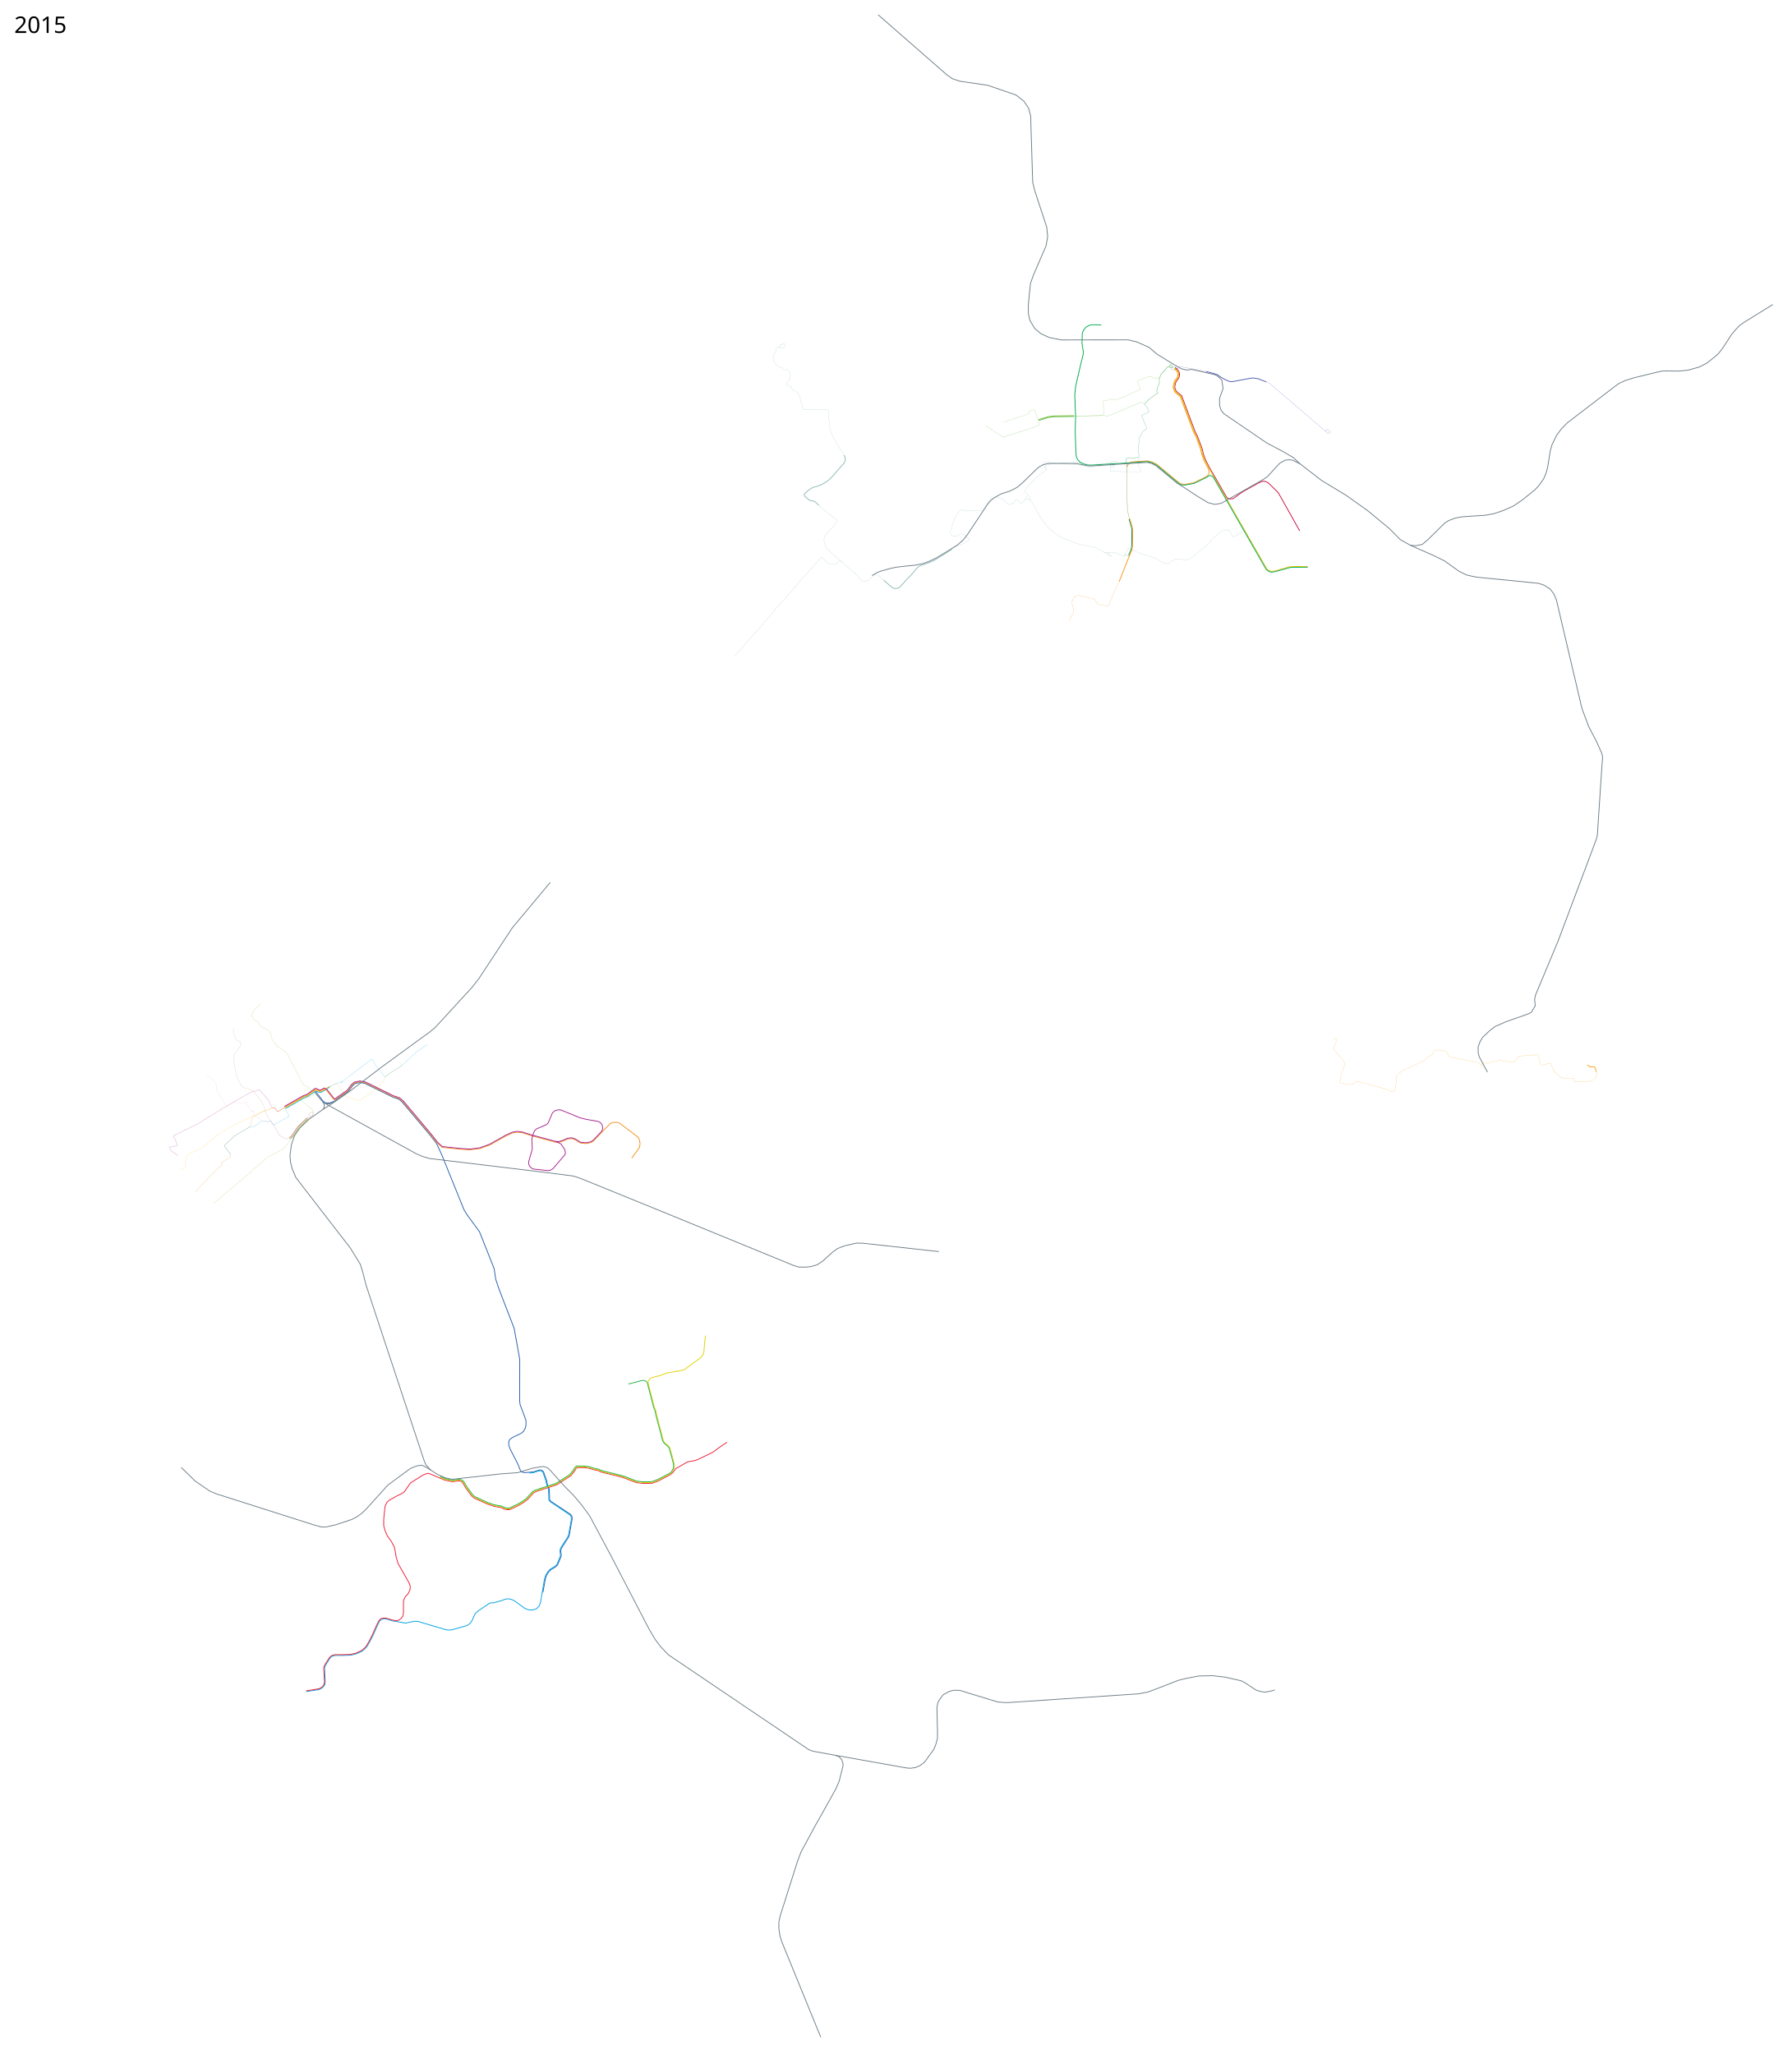
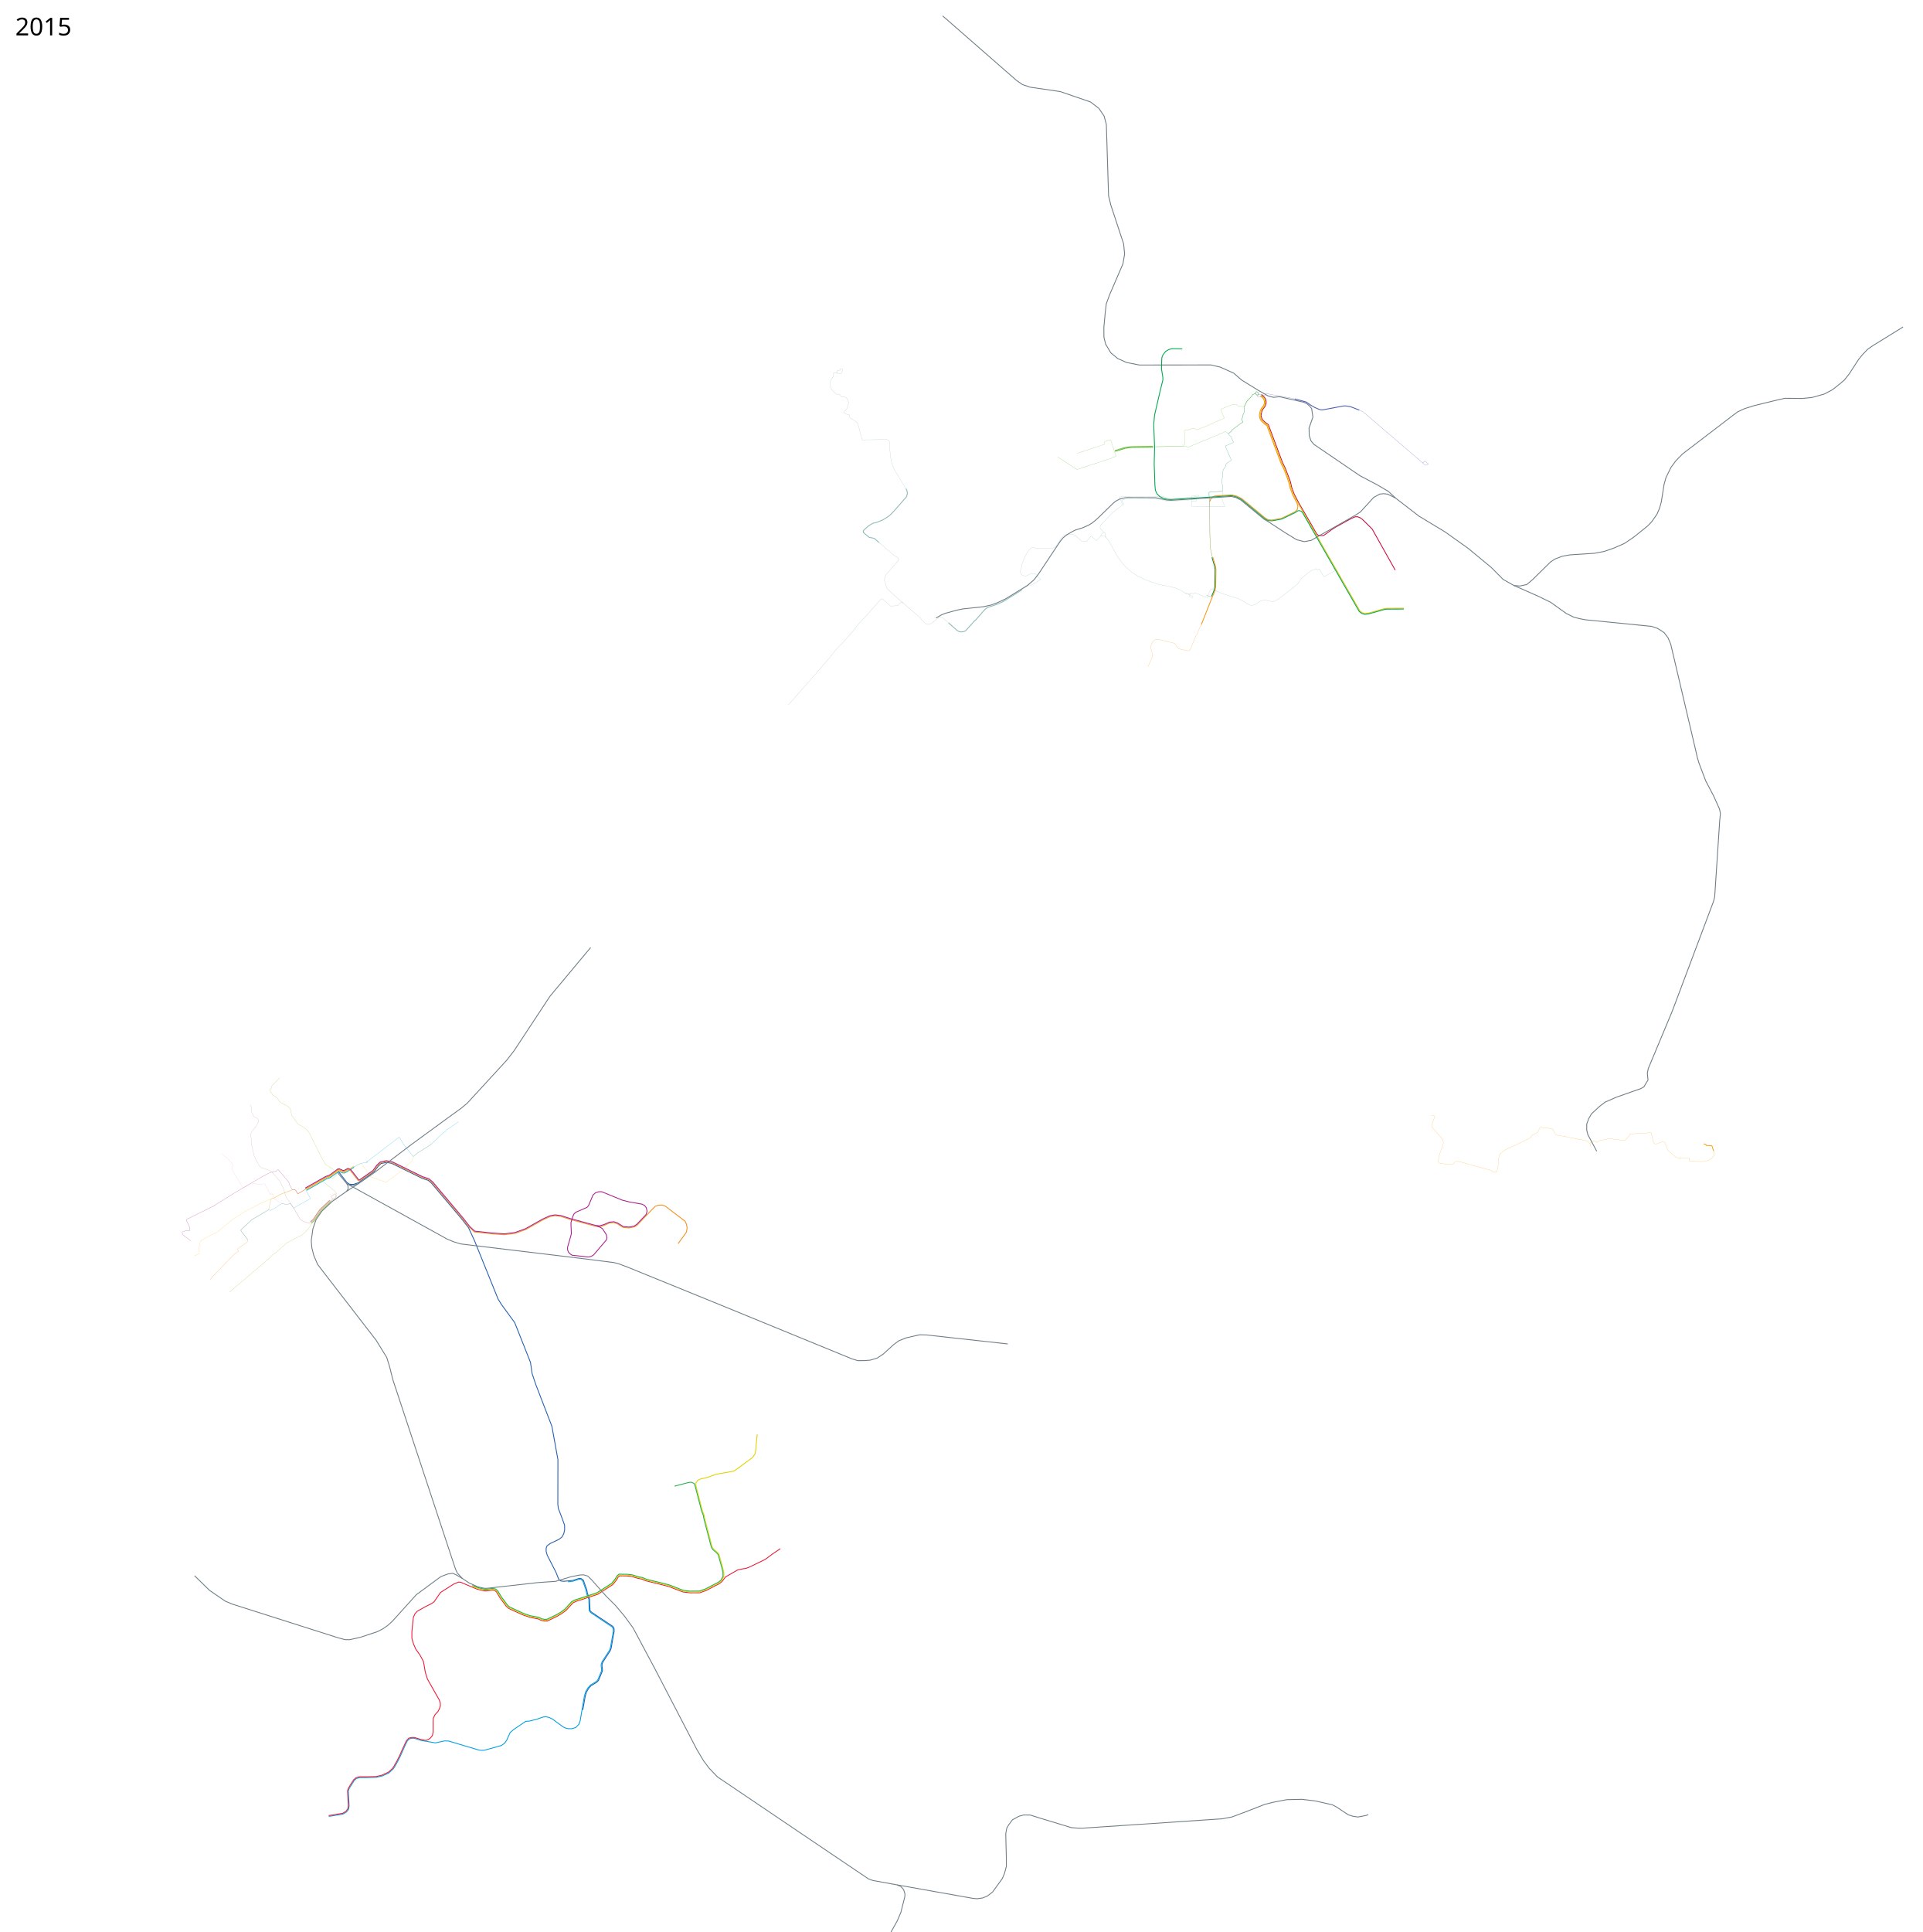
- <svg xmlns="http://www.w3.org/2000/svg" width="11250" height="12900" viewBox="-950 0 11250 12900">
+ <svg xmlns="http://www.w3.org/2000/svg" width="11250" height="11300" viewBox="-950 0 11250 11300">
  <path d="M5792.98 2612.653l178.693-3.162 9.457-12.61-2.101-77.413 3.502-4.553 20.317-.35 12.61-5.956 23.82-1.4 11.909 6.655 64.022-24.357 46.701-22.264 49.006-20.634 1.05-3.502-19.265-44.837 1.752-5.954 67.954-27.322 19.966 1.4 11.21 8.408 31.175 3.502 2.942-.083 1.843-1.59.944-3.673 12.717-26.023 9.287-9.838 19.171-19.984 6.215-10.653 13.456-4.557 4.603.848 8.392 7.17 2.973-1.238 4.953-6.006-.124-2.818-9.257-7.461h-2.6l-5.79 8.173-.774 1.734" fill="none" stroke="#7ec140" stroke-linejoin="round" />
  <path d="M5793.512 2613.654l181.031-3.174 9.04-2.39 16.988 7.706 203.69-84.593 13.835-7.181 2.628.35 11.865 11.034 4.598-.262 18.215-14.931 1.094-5.036 52.674-39.888 11.515-6.305-.043-3.109-7.75-10.99.394-4.379 4.422-5.079 1.007-12.522 11.69-26.447-.568-26.709 1.275-5.754 12.736-26.384 28.592-29.862 5.983-10.442 12.924-4.377 4.251.72 8.547 7.332 3.62-1.432 5.325-6.564v-3.591l-10.093-8.143-3.344.279-5.985 8.48-1.087 2.851" fill="none" stroke="#5fba45" stroke-linejoin="round" />
  <path d="M5027.37 3451.146l4.077-5.435 30.8-18.722 8.757-5.888 10.267 2.718 53.75-31.404 1.207-1.51v-4.832l-4.831-6.643-6.19-2.566-11.777-15.551-6.945-4.832-12.23.302-9.663-4.378-28.535 15.4-10.569.755-9.662-2.416-9.663-5.284-5.134-8.757-2.113-7.096v-7.248l7.7-19.778 2.868-19.779 10.116-25.817 9.814-23.704 14.041-22.799 13.437-16.457 9.21-5.737 12.834-.453 18.872 6.04 94.061-4.077 4.379-1.812 7.398-4.68 10.116-13.589 28.384-43.331 9.814-9.814 7.398-3.623 6.492-.906 18.873-1.208 24.459.453 11.625 4.831 37.444 33.82 29.592-.302 24.006-28.083 3.624-.603 27.78 24.61 2.869.15 22.345-24.911 6.341-12.079 10.72-9.059v-3.472l-17.816-19.93-1.51-3.925v-5.587l1.661-6.34 12.682-16.76 60.091-61.902 22.496-17.665 38.047-28.988 3.02-4.53v-2.868l-5.133-3.926-5.285-10.116 1.812-3.925 34.575-10.116 9.059-.755 130.75 1.36 37.594 3.32 48.767 12.23 18.57 1.51 153.095-11.324 3.02 1.963v4.228l-2.567 3.02-3.774 2.868-20.232-1.359-2.718 2.869.151 23.402 2.869 2.868 65.224.604 11.474 2.416h111.575l3.322-3.774-11.625-23.856-4.983-17.513 1.661-26.875 1.057-15.098-2.265-2.869-74.773 4.115-3.02 2.604 1.902 48.464.476 32.915-1.887 1.887" fill="none" stroke="#8eb9b7" stroke-linejoin="round" />
  <path d="M5488.467 3136.2l12.652-2.373 10.676 2.135 10.462 8.541 16.655 22.847 14.306 24.768 30.746 55.942 12.812 19.43 23.7 32.242 21.352 21.779 27.544 23.7 41.637 27.545 44.198 19.857 35.231 12.811 38.006 12.811 66.405 13.025 35.658 8.54 24.128 10.677 32.454 20.284 35.275 13.262 6.789 5.528v3.416l-2.135 1.708-4.484.427-12.811-5.978-2.136-2.349 5.765-18.363 5.552-.427 13.665 4.911 2.562-.427 2.35-4.057 3.416-1.708 70.247 28.185 2.136-1.068 8.967-22.847 10.036-25.408 2.99-1.281 61.28 25.408 20.71 7.474 33.737 10.89 47.828 14.732 63.202 35.871 6.62 1.281h6.618l12.384-1.494 22.42-15.16 19.217-9.822 19.43-4.057 23.914 4.057 18.363 4.697 13.665-1.494 19.857-9.822 28.185-20.285 59.572-46.974 33.309-28.398 16.014-26.263 13.879-11.957 33.95-27.33 19.857-13.452h10.249l10.462-5.765h1.708l4.484 5.765h2.135l7.9-4.484 2.776.427 23.701 43.558 5.125.213 60.853-33.309.854-4.484-7.887-13.795" fill="none" stroke="#8eb9b7" stroke-linejoin="round" />
  <path d="M6138.495 3487.912l14.537-34.94 4.29-20.142 1.402-101.757-2.502-17.919-15.625-53.1" fill="none" stroke="#008f4d" stroke-width="5" stroke-linejoin="round" />
  <path d="M6429.662 2308.138l12.117 9.376 12.323 16.363 3.174 14.139-.124 10.736-4.389 14.693-6.369 9.44-7.56 9.827-5.975 11.145-2.988 12.63-2.595 13.66 2.39 10.424 5.974 14.42 18.954 17.78 15.476 10.963 84.049 224.225 15.515 31.03 21.14 55.366 8.779 23.738 6.984 31.833 15.289 40.86 26.724 51.222 65.524 112.586 39.029 68.237 7.802 6.935 7.678 2.105 9.908.743h11.022l9.412-4.21 15.48-10.899 24.567-18.67 23.82-15.062 95.627-52.892 20.666-8.407h13.311l14.362 5.604 12.26 8.407 28.372 27.673 30.475 30.474 134.508 239.593" fill="none" stroke="#cd0d40" stroke-width="5" stroke-linejoin="round" />
  <path d="M6423.717 2316.126l11.498 8.757 9.66 13.39 2.556 11.229-.186 8.26-3.894 11.905-5.378 7.769-7.685 10.013-6.903 13.065-3.236 16.097-2.719 13.411 2.39 12.717 7.46 17.95 21.68 20.256 12.813 8.981 83.413 222.762 15.53 30.016 20.646 54.376 8.53 24.233 7.728 32.824 15.289 40.859 25.733 49.241 4.24 17.102-1.238 10.335-2.089 8.668-4.397 5.235-11.559 9.044-77.086 37.144-55.085 9.903-22.354-1.68-18.038-10.891-136.95-113.472-29.61-14.349-28.61-6.741-98.398 6.19-13.903 6.206-10.67 12.796-4.925 13.025" fill="none" stroke="#f7981d" stroke-width="5" stroke-linejoin="round" />
  <path d="M6143.136 3262.242l-10.946-48.952-2.365-23.907-1.663-51.403-2.89-209.382-1.927-47.288 4.729-4.028 72.508-4.028 2.627-3.678-4.028-56.396 6.48-64.452 13.311-20.141 5.43-17.514 27.497-18.565v-5.43l-32.752-75.66.876-3.153 44.136-19.44 1.4-3.679-13.835-31.525-11.21-9.283-2.451-3.853-.307-4.554 18.521-15.237 1.051-4.904 51.667-39.231 12.61-7.006v-4.028l-7.706-10.859.35-3.678 4.379-5.08 1.05-12.61 4.904-11.559 6.83-15.062-.7-26.577 1.358-5.911 12.522-25.921 28.68-29.993 5.604-10.027 12.36-4.366 3.854.65 8.77 7.509 4.265-1.516 5.986-7.284v-4.102l-10.788-8.881-4.164.31-6.29 8.952-1.634 4.362" fill="none" stroke="#008f4d" stroke-linejoin="round" />
  <path d="M6426.69 2312.101l11.56 8.757 11.208 15.062 2.802 11.91v9.808l-4.203 14.011-5.254 7.706-8.057 10.509-6.655 12.26-2.802 13.31-3.153 14.712 2.452 10.859 6.655 16.463 20.317 19.266 14.361 10.158 83.368 222.43 15.762 31.525 21.017 54.994 8.407 23.119 7.356 32.576 15.412 40.983 26.972 51.842 65.153 112.09 295.988 516.317 14.012 10.859 15.762 4.904 24.17-3.503 91.073-25.571 14.362-1.401 98.08-.7" fill="none" stroke="#e5c103" stroke-width="5" stroke-linejoin="round" />
  <path d="M5766.813 3898.587l25.76-58.95v-12.384l-10.404-36.658v-11.393l12.385-27.246 11.889-8.917 16.347-4.953 97.589 24.273 4.458 3.963 14.366 21.796 6.44 6.44 54.986 11.89 5.945-1.487 7.43-6.935 27.246-66.876 5.449-12.632 7.43-9.907 3.716-10.898 7.183-18.577 13.375-26.255M6127.97 2932.752l-1.648 6.267 2.803 199.048 1.664 51.054 2.364 24.257 10.771 47.638" fill="none" stroke="#f7981d" stroke-linejoin="round" />
  <path d="M6078.403 3652.881l60.15-152.073 19.373-46.552 4.125-20.505 1.559-102.615-2.504-18.897-15.737-53.385" fill="none" stroke="#f7981d" stroke-width="5" stroke-linejoin="round" />
  <path d="M6139.808 3487.824l-4.466 3.59-26.358-9.72" fill="none" stroke="#008f4d" stroke-linejoin="round" />
  <path d="M6624.6 2333.118l67.429 18.39 10.333 7.005 14.712 10.334 23.994 14.011 25.57 11.21 13.312 3.152 9.983-.35 119.796-22.419 14.712-.175 26.096 4.203 52.017 20.142" fill="none" stroke="#4d5cb0" stroke-width="5" stroke-linejoin="round" />
  <path d="M6624.6 2333.118l-82.774-16.509-40.497-6.564-38.64-7.926-3.962-1.857-3.592 1.238-5.077 12.508-6.936-.247-11.789-8.168-16.2 1.109-9.04 8.793 1.239 3.591 5.82 3.84 13.251-.992 10.855-1.076 3.883-5.487 1.981-1.61M7002.554 2398.62l20.317 9.108 14.01 11.56 335.396 287.231 4.554-.175 7.18-8.932h3.679l17.339 14.887-1.051 4.203-10.684 4.379h-5.604l-15.413-14.362" fill="none" stroke="#4d5cb0" stroke-linejoin="round" />
  <path d="M5572.378 2635.135l60.188-18.081 28.148-4.03 14.686-.725 119.215-1.561" fill="none" stroke="#7ec140" stroke-width="5" stroke-linejoin="round" />
  <path d="M5573.604 2640.039l60.188-18.257 27.107-3.854 15.384-.883 118.456-1.416" fill="none" stroke="#5fba45" stroke-width="5" stroke-linejoin="round" />
  <path d="M5573.493 2636.745l-4.954-.991-20.31-61.922-4.211-1.61-32.2 11.022-1.61 3.84 1.115 10.03-1.362 2.23-157.653 52.262" fill="none" stroke="#7ec140" stroke-linejoin="round" />
  <path d="M5573.79 2637.872l-3.27 4.198 8.05 24.893-.99 2.848-18.081 5.697-7.184 4.334-200.75 65.885-3.22-.867-109.113-71.618" fill="none" stroke="#5fba45" stroke-linejoin="round" />
  <path d="M1117.37 6825.579l24.52-13.223 19.79-7.794 3.416 1.839 54.924 77.063 87.186 31.21 2.972-.992 77.526-57.463 73.068-66.133 7.059-23.53 2.699-3.367 24.98-20.782 73.238-45.282 3.235-2.522.372-5.573-8.917-12.013" fill="none" stroke="#fec422" stroke-linejoin="round" />
  <path d="M843.537 6961.676l115.223-65.771 21.084-7.356.627-.324 52.34-37.314 20.986 9.328 1.016.215h10.898l1.24-.33 27.164-15.522 26.743-17.957" style="line-height:normal;font-variant-ligatures:normal;font-variant-position:normal;font-variant-caps:normal;font-variant-numeric:normal;font-variant-alternates:normal;font-feature-settings:normal;text-indent:0;text-align:start;text-decoration-line:none;text-decoration-style:solid;text-decoration-color:#000;text-transform:none;text-orientation:mixed;shape-padding:0;isolation:auto;mix-blend-mode:normal" color="#000" font-weight="400" font-family="sans-serif" white-space="normal" overflow="visible" fill="none" stroke="#00aeef" stroke-width="5" stroke-linejoin="round" />
  <path d="M1030.54 6852.999l49.537 63.903 15.852 9.908 22.291.495 28.942-9.78 91.302-64.116 23.457-31.353 17.296-16.86 31.274-6.513 30.297 5.28 178.13 87.535 36.217 12.18 19.174 16.296 174.77 206.967 41.86 53.5 35.171 76.288 137.714 340.818 20.806 33.685 76.288 104.029 13.375 33.19 72.324 182.297 6.936 18.33 9.412 64.398 21.796 64.894 94.121 244.22 35.172 194.682-.496 261.557 2.973 23.778 22.292 58.454 14.365 40.126v27.74l-4.953 21.797-10.899 19.32-16.347 12.88-52.014 24.768-18.329 13.375-5.45 13.87v19.32l6.44 22.292 51.024 99.57 16.348 41.364 11.64 9.165 16.596 2.229 53.005-4.954 39.135-12.632 11.393 1.981 12.137 9.165 20.062 56.72 3.716 20.31 12.632 33.19 2.477 66.38 7.183 9.413 126.072 83.966 7.183 11.393.743 19.32-5.449 27.246-12.013 69.6-5.573 15.356-40.992 62.913-6.44 14.242-.619 12.013 2.477 17.338v11.641l-22.787 54.987-9.66 10.155-34.305 21.177-13.87 15.109-12.756 21.92-7.43 25.636-13.871 78.393" fill="none" stroke="#245eac" stroke-width="5" stroke-linejoin="round" />
  <path d="M973.492 10623.954l82.666-13.31 21.368-12.961 12.323-17.019 2.576-19.038-4.263-86.439 5.109-15.515 29.805-46.743 12.522-10.859 18.838-4.918 44.638-.198 53.076-1.67 34.494-8.036 38.262-17.492 25.49-23.576 9.44-13.974 17.567-31.305 15.727-31.783 23.119-52.192 16.113-33.977 12.61-12.61 12.61-3.503h15.763l39.932 12.61 84.068 14.361 53.943-11.559 22.769.701 174.09 51.842 14.712 2.452 20.667-.351 98.78-27.322 18.915-12.96 12.96-17.865 20.316-45.186 19.616-17.164 71.458-48.339 22.068-1.751 43.084-10.859 35.73-12.61 17.163-1.751 18.565 3.853 19.616 9.457 59.548 43.785 14.011 7.707 16.113 4.553 22.768.701 23.82-6.655 18.915-19.616 7.356-21.017 24.297-142.855 8.175-27.182 12.973-21.89 15.454-16.746 33.217-20.153 8.51-8.757 22.444-53.668-.054-10.435-2.378-18.086.669-12.957 7.207-15.901 40.585-62.18 5.48-14.147 17.043-95.956-.588-17.44-5.848-9.443-126.16-84.544-8.342-10.807-2.325-67.042-12.854-33.613-3.238-19.421-19.594-54.91-10.077-8.017-9.54-1.458-38.594 12.274-28.312 3.131" fill="none" stroke="#00a0e2" stroke-width="5" stroke-linejoin="round" />
  <path d="M3615.154 9057.91l-48.299 32.942-39.63 29.723-93.13 45.079-18.824 7.183-28.236 4.706-20.063 3.963-72.508 41.844-19.319 25.46-15.504 13.012-77.469 40.228-37.986 13.828-56.182.247-40.784-4.633-19.827-7.08-60.61-23.53-27.567-7.854-112.377-27.639-20.388-9.224-28.95-5.945-29.517-9.31-29.154-3.292-43.733-.815-8.271 7.062-10.868 18.3-21.682 26.387-87.421 56.285-128.23 41.859-16.752 8.361-39.66 43.128-28.399 20.938-27.874 16.203-54.781 26.007-16.498.247-18.709-4.313-17.03-8.494-46.215-8.669-42.124-14.148-47.351-21.271-35.8-16.45-16.501-14.17-18.419-25.725-15.595-20.353-21.797-36.483-9.497-8.288-13.4-3.118-30.478 4.531-18.77.103-41.218-9.763-31.516-13.055-64.026-27.214-12.96-1.4-28.724 11.559-77.062 49.04-11.91 17.163-25.92 37.48-15.413 10.859-32.926 16.463-50.09 28.023-13.311 14.361-9.458 21.368-3.853 33.276-4.904 52.543v36.78l9.457 32.926 13.661 31.175 24.17 33.627 19.616 36.43 5.254 25.92 5.955 36.78 12.61 40.983 13.31 23.82 55.345 97.378 6.305 16.814 1.051 18.565-4.904 15.762-8.406 16.814-18.565 20.316-9.808 21.017-1.051 18.915v60.949l-3.853 20.317-10.86 14.011-14.01 10.158-14.362 4.554-24.52-4.554-41.738-12.604h-17.87l-14.634 4.034-13.667 14.465-17.13 35.674-22.796 51.329-16.012 32.154-16.642 29.394-9.463 14.353-23.408 21.273-38.433 17.898-34.012 7.909-54.697 1.202-42.683-.07-19.852 5.629-14.015 12.162-29.74 47.071-6.099 16.95 4.393 87.369-2.08 17.123-11.597 15.915-19.466 11.716-81.77 13.17" fill="none" stroke="#ed1a35" stroke-width="5" stroke-linejoin="round" />
  <path d="M1811.992 9277.36l30.466 12.88 40.868 9.413 16.843.247 31.704-4.706 15.852 3.468 10.898 9.164 21.796 36.658 15.357 20.063 18.824 26.007 15.11 13.127 34.923 16.1 48.051 21.796 40.373 13.623 46.565 8.67 18.082 8.668 17.833 3.963 14.614-.248 54.739-26.007 26.997-15.852 26.998-20.062 39.135-42.603 18.329-9.412 128.054-41.859 86.195-55.234 20.806-25.512 11.393-18.824 10.899-9.164 47.06.99 28.98 3.468 30.217 9.66 28.484 5.944 19.803 9.05 110.976 27.113 27.741 7.678 60.436 23.53 21.053 7.43 39.382 4.46 55.482-.249 36.41-13.127 77.031-39.878 14.366-12.136 13.598-25.192.073-23.107-7.008-29.71-22.032-78.094-11.774-12.923-19.58-15.984-6.904-10.36-3.613-10.954-40.723-156.67-3.878-20.981-4.241-10.857-5.605-14.537-38.356-147.294v-15.062l10.158-14.362 12.96-7.706 46.939-11.56 46.587-17.163 101.232-17.864 10.859-4.904 59.197-43.435 43.179-31.528 14.733-21.138 4.27-19.644 2.562-33.95 6.406-62.134" fill="none" stroke="#e1d201" stroke-width="5" stroke-linejoin="round" />
  <path d="M1813.85 9272.655l30.341 12.88 39.506 9.164 16.472.248 31.456-4.83 17.957 3.715 12.508 10.527 22.664 37.524 15.233 19.939 17.71 24.893 13.994 12.508 35.047 15.976 47.309 21.796 39.63 13.375 46.936 8.546 18.081 8.792 16.472 3.716 13.622-.124 52.139-24.769 27.988-16.1 26.007-19.072 39.63-43.593 19.32-9.907 128.55-42.107 85.204-54.49 19.815-24.027 11.889-19.815 11.889-10.402 49.29.743 29.227 3.22 31.208 10.155 29 5.993 20.748 9.153 108.524 26.763 29.317 7.853 59.21 23.18 21.229 7.781 36.93 4.283 57.058-.598 35.009-12.602 75.63-39.352 12.964-9.86 13.073-23.79.073-22.407-6.833-28.834-21.506-76.693-10.898-11.697-18.354-15.108-8.482-11.412-3.787-10.953-41.424-158.247-3.878-21.331-3.716-9.806-5.78-14.187-38.706-149.745-5.604-12.786-16.288-7.356-15.413 1.401-82.492 21.543" fill="none" stroke="#23b24b" stroke-width="5" stroke-linejoin="round" />
  <path d="M841.057 6957.336l115.423-65.885.416-.189 20.963-7.314 53.211-37.936 2.465-.248 21.809 9.691h9.703l27.164-15.523 25.988-17.273" style="line-height:normal;font-variant-ligatures:normal;font-variant-position:normal;font-variant-caps:normal;font-variant-numeric:normal;font-variant-alternates:normal;font-feature-settings:normal;text-indent:0;text-align:start;text-decoration-line:none;text-decoration-style:solid;text-decoration-color:#000;text-transform:none;text-orientation:mixed;shape-padding:0;isolation:auto;mix-blend-mode:normal" color="#000" font-weight="400" font-family="sans-serif" white-space="normal" overflow="visible" fill="none" stroke="#fec422" stroke-width="5" stroke-linejoin="round" />
  <path style="line-height:normal;font-variant-ligatures:normal;font-variant-position:normal;font-variant-caps:normal;font-variant-numeric:normal;font-variant-alternates:normal;font-feature-settings:normal;text-indent:0;text-align:start;text-decoration-line:none;text-decoration-style:solid;text-decoration-color:#000;text-transform:none;text-orientation:mixed;shape-padding:0;isolation:auto;mix-blend-mode:normal" d="M838.633 6952.92l116.624-66.473 21.26-7.355 8.682-5.754 44.041-32.141 4.446-.62 22.213 9.854 7.724.41 21.735-12.194 13.318 5.955 47.052 59.973 1.657.937 5.945.744 1.74-.43 80.02-55.796.594-.582 23.328-32.117 18-16.346 33.373-7.236 32.576 6.095 177.463 86.963.316.129 35.947 11.863 21.248 17.635 175.399 208.371 41.834 52.975.273.295 29.475 26.998 1.426.642 103.039 10.899.088.01 70.838 4.953.488-.014 62.912-7.926.535-.129 61.922-22.29.381-.177 99.97-56.418 42.204-19.138 29.049-4.842 33.088 3.892 53.265 17.264c.04.013.08.024.12.035l148.613 40.125c.11.03.22.052.334.066l23.283 2.973c.336.043.678.017 1.004-.076l27.74-7.926c.117-.034.231-.076.342-.127l30.334-13.7 25.306-2.386 19.532 6.67 33.937 21.149a2.5 2.5 0 0 0 1.107.369l34.676 2.972c.233.02.468.01.698-.037l30.216-5.945c.318-.062.62-.186.891-.363l15.852-10.403a2.5 2.5 0 0 0 .443-.37l71.28-75.239 34.193-34.724 18.103-5.725 21.602-.885 17.345 5.686 116.66 88.603 8.384 17.997 3.836 22.92-4.845 24.292-47.67 65.85" color="#000" font-weight="400" font-family="sans-serif" white-space="normal" overflow="visible" fill="none" stroke="#f4901d" stroke-width="5" stroke-linejoin="round" />
  <path style="line-height:normal;font-variant-ligatures:normal;font-variant-position:normal;font-variant-caps:normal;font-variant-numeric:normal;font-variant-alternates:normal;font-feature-settings:normal;text-indent:0;text-align:start;text-decoration-line:none;text-decoration-style:solid;text-decoration-color:#000;text-transform:none;text-orientation:mixed;shape-padding:0;isolation:auto;mix-blend-mode:normal" d="M836.153 6948.58l117.7-66.761 19.857-7.02 10.062-5.741 42.427-31.873 7.849-1.506 22.606 10.085 5.695.234 23.365-12.435 16.145 6.998 47.168 60.12 3.971.497 78.887-55.008 23.232-31.984.344-.381 18.686-16.97 1.15-.593 34.521-7.486.493-.057.497.043 33.406 6.252.641.213 177.615 87.035 36.233 11.957.814.451 21.783 18.082.317.313 175.566 208.572.051.061 41.735 52.848 28.718 26.304 102.174 10.809 70.55 4.934 62.397-7.862 61.463-22.127 99.881-56.369.197-.1 42.602-19.32.621-.188 29.723-4.955.703-.016 33.685 3.963.479.104 53.441 17.318 148.387 40.067 22.604 2.884 27.072-7.734 30.547-13.795.793-.211 26.255-2.477 1.043.123 20.311 6.934.514.244 33.67 20.985 33.728 2.89 29.39-5.781 15.202-9.977 54.902-57.951 5.662-18.635-4.706-20.806-10.155-13.128-15.11-7.678-74.305-13.127-40.869-10.403-120.376-49.29-17.338.248-19.32 6.192-14.118 12.88-26.502 62.417-9.164 10.155-65.142 28.236-11.146 10.899-6.935 15.852-10.156 33.933.496 25.264 1.981 38.391-3.467 14.614-19.072 66.38.495 15.604 4.954 12.137 9.164 10.155 12.385 8.174 95.607 10.403 16.1-3.716 14.118-8.916 74.554-87.434 3.467-11.146-4.21-20.063-22.292-34.428-10.403-6.688-30.228-12.61" color="#000" font-weight="400" font-family="sans-serif" white-space="normal" overflow="visible" fill="none" stroke="#a9218e" stroke-width="5" stroke-linejoin="round" />
  <path style="line-height:normal;font-variant-ligatures:normal;font-variant-position:normal;font-variant-caps:normal;font-variant-numeric:normal;font-variant-alternates:normal;font-feature-settings:normal;text-indent:0;text-align:start;text-decoration-line:none;text-decoration-style:solid;text-decoration-color:#000;text-transform:none;text-orientation:mixed;shape-padding:0;isolation:auto;mix-blend-mode:normal" d="M841.19 6954.92l-46.44 27.927-.31.066-3.467-.37-.373-.235-12.194-19.83-5.732-3.225-6.74-.48-8.319 2.2-62.73 23.509-39.352 21.656-.082.035-16.718 5.574-12.371 3.597-25.921 12.61-19.266 7.006-99.13 51.492-74.26 48.339-89.672 73.91-53.243 24.169-19.966 12.26-19.265 11.209-4.204 7.706-8.757 49.04 4.203 14.01-1.751 5.605-29.424 13.31" color="#000" font-weight="400" font-family="sans-serif" white-space="normal" overflow="visible" fill="none" stroke="#fec422" stroke-linejoin="round" />
  <path style="line-height:normal;font-variant-ligatures:normal;font-variant-position:normal;font-variant-caps:normal;font-variant-numeric:normal;font-variant-alternates:normal;font-feature-settings:normal;text-indent:0;text-align:start;text-decoration-line:none;text-decoration-style:solid;text-decoration-color:#000;text-transform:none;text-orientation:mixed;shape-padding:0;isolation:auto;mix-blend-mode:normal" d="M841.05 6953.936l-46.67 27.964-3.058-.328-12.13-19.728-.182-.174-5.944-3.344-.21-.064-6.934-.494-.164.016-8.422 2.229-.047.016-62.79 23.529-.065.03-39.342 21.651-16.676 5.559-3.929 6.665-13.127 57.711-3.715 2.23-94.864 55.977-63.656 59.692v5.202l40.125 53.748-.247 7.678-4.211 6.935-54.987 37.401-.247 3.963 4.706 6.44-.496 4.706-24.273 17.09-130.806 136.052-9.632 14.887" color="#000" font-weight="400" font-family="sans-serif" white-space="normal" overflow="visible" fill="none" stroke="#f4901d" stroke-linejoin="round" />
  <path d="M837.529 6948.655l-1.734 7.316-41.55 24.897-2.476-.248-11.868-19.67-6.724-3.608-7.116-.656-4.437 1.239-3.417-2.136-15.976-29.97-2.229-11.394-60.821-71.216-5.064-.613-8.173 7.183-32.2 7.43-15.604 6.688-41.611 22.54-146.383 85.7-135.98 84.709-152.328 75.049-1.982 5.449 12.88 25.016 6.192 15.852 1.982 16.1-1.239 2.972-28.484 2.725-15.109 5.201-.99 2.725 5.2 14.366 7.927 6.935 38.391 27.988" fill="none" stroke="#a9218e" stroke-linejoin="round" />
  <path d="M500.066 7251.419l-40.053-53.325-.088-4.504 63.514-59.462 98.32-57.942 11.783 2.91 35.204-18.39 5.692-6.393 24.782-14.449 32.051 5.78 13.136-6.656 4.203 1.051 18.04 25.921 5.254.876 4.203-5.78 88.272-49.39v-5.254l-22.944-41.684 3.503-4.728M1118.577 6826.219l23.298-12.726 19.998-8.022 20.498-6.22 16.472.495 3.22-8.793 180.909-138.501h4.203l23.47 40.632 55.694 69.356h3.503l24.87-20.666 75.31-46.588 74.26-70.407 14.362-9.457 4.904-7.006 69.706-48.339" fill="none" stroke="#00aeef" stroke-linejoin="round" />
  <path d="M1755.147 9232.457l-32.05-19.09-23.803-11.303-27.245 3.467-22.787 7.926-22.292 9.413-141.677 104.523-140.687 156.043-27.74 24.77-27.246 18.823-31.704 16.348-100.561 33.19-62.417 13.87-26.75-.495-39.135-10.403-621.2-197.654-40.62-17.338-91.644-62.913-87.186-85.204" fill="none" stroke="#6d7d86" stroke-width="5" stroke-linejoin="round" />
  <path d="M1024 6857.5l53.25 63.75 8.25 13.25 1 19.5-9 14-84.5 59.5-59.5 56-34.5 50-18.5 54-9.5 69 3.5 42.5 11 43 22.5 53 55.5 72.5L1250 7838l62.5 101.5 16.5 53 19 76 366.5 1108 10.578 23.492 30.07 32.465 39.228 26.054 51.144 22.46 37.83 8.758h15.588l296.34-33.277 105.084-7.356 90.373-26.972L2442 9212l22.5-1 23 6.5 23.5 22.5 85 95.5 55 55 52 61.5 50.5 69 129.5 242.5 243.5 468.5 39 65.5 32.5 43.5 49 51.5 473.5 320 410.5 277 25 9 142.5 26 22 9.5 16 18 8 25.5-1 16-23 91.5-20 47.5-68 122.5-66.5 118-85.5 158.5-22 58-108 340.5-9 41v44l7.5 46.5 12.5 38 243 595M1077.25 6921.25l17 10.25 25.25.625 30.25-10.75 92.275-64.375L1453 6697l221-161.5 72-52 37.5-31 231.5-252 43-55.5 209.5-318 238-285" fill="none" stroke="#6d7d86" stroke-width="5" stroke-linejoin="round" />
  <path d="M4298.5 11024.5l444.5 79 24 2 31.5-4.5 28-11.5 30.5-23.5 57.5-79.5 12.5-30.5 10.5-39.5v-46l-3.5-144.5 5.5-32 12.5-22 21-28 37-20.5 29-8 39 .5 48.5 15.5 191 58 38 3 24.5.5 819.5-55 58.5-11 95.5-36 96-37.5 47.5-12 81-15.5 89-2 78.5 9.5 99 22.5 24 12.5 69.5 46 27 8.5 29 4.5 21.5-4 28-5.5 12-5M1077.5 6968l72.25-46.625M1094.25 6931.5l571.34 315.535 36.063 15.203 44.194 13.435 714.178 85.913 183.494 23.335 28.991 7.778 53.033 20.152 539.876 219.91L4033.5 7947.5l34 10.5h37.5l35.5-2.5 41-12 35.5-23.5 60.5-55 32-23.5 42-16.5 78-18 41 1 475.5 52.5M10183.5 1912.5L10008 2021l-32 22-28 29.5-23 27.5-55.5 85.5-29.5 37.5-28.5 24-41 32.5-47.5 25-70.5 20-57 6-102.5-1-49.5 11-131 32-56 17.5-40 18.5-29 21.5-294 225-38 38.5-29.5 40-29.5 60-11 39.5-16.5 104-10.5 37-14.5 33.5-31 44-24.5 25.5-81 65-54 36.5-60 26.5-59 20.5-56 10.5-145 9.5-44 8-42 16-26 17-103.5 102-36 30.5-40 8.5-35-3-63-35.5-69.5-70-135.5-112-135-96-153-92.5-136-105-42-39-62.5-37-105-55.5-268.5-183-17.5-21-10-30.5-1-44 22.5-64-7.5-50.5-14-16-14.213-12.18-19.96-8.684L6535 2320l-34 4-31.5-8-53-30-101.5-62.5-47.5-41-79-35.5-54-12.5-418.5.5-75.5-15-51.5-23-40.5-33.5-30-50.5-10-40-.5-57.5 8.5-91 5.5-47 20-54.5 77.5-179.5 10-57.5-6-60-74.5-226-13.5-55-13-417.5-13-48.5-30.5-45-49-37.5-177.5-61-175-25.5-46-15.5-35-24.5L4565 93" fill="none" stroke="#6d7d86" stroke-width="5" stroke-linejoin="round" />
  <path d="M6021.732 2934.942l.302-31.404 3.171-2.567 10.267-2.567 25.969-1.962 2.113 2.566v3.02l-3.02 1.963-79.264 7.398-44.993 4.076-46.351 2.114-9.965-4.228-15.4-6.643-13.286-2.113-29.29-.151-171.817 1.358-36.236-3.02-12.23 4.077-.603 2.416 2.718 4.227 4.529 10.871v3.02l.906 4.68 7.398 15.25 1.51 2.113v2.869" fill="none" stroke="#8eb9b7" stroke-linejoin="round" />
  <path d="M5966.696 2040.686l-61.922-1.239-17.52 5.389-17.864 10.508-15.062 19.266-7.006 16.813-1.05 20.667-1.051 45.536 7.706 48.69.35 16.113-16.813 67.604-31.876 138.362-4.904 55.344 5.254 132.407-2.452 96.678 4.204 125.051 2.802 29.424 8.407 19.265 16.813 17.865 19.966 9.107 22.068 6.305 20.317 1.752 222.429-13.414 136.96-9.108 26.148 6.955 29.101 14.224 136.563 112.898 20.435 11.84 23.769 1.31 56.045-10.158 77.03-37.277 19.022-11.768h8.757l8.197 2.607 7.531 6.115 332.91 580.737 15.426 11.619 17.692 5.239 24.117-3.445 91.74-25.566 13.26-1.569 98.725-.534" fill="none" stroke="#00ab4d" stroke-width="5" stroke-linejoin="round" />
  <path d="M9075.477 6732.42l2.869 9.36 1.359 8.305-2.416 8.153-5.284 9.21-9.361 9.058-13.588 8.606-22.346 7.851-21.59.755-68.545-1.057-3.02-2.868-.453-14.646-1.66-2.717-65.828-.302-11.324-3.926-46.653-40.765-6.341-13.739-10.57-31.555-5.586-4.227-8.152-.453-37.293 13.739h-6.04l-5.736-3.473-3.926-5.284-12.833-53.145-2.718-4.68-4.227-2.567h-6.342l-17.211 7.398-29.744-1.36-65.827 5.134-1.51 2.114-1.208 6.341-17.514 20.835-6.341 6.946-6.04 1.66-41.217-5.888-17.061 1.51-4.379-3.624-20.835-3.774-60.543 11.625-16.004 9.663h-5.134l-6.04-6.643-4.981-1.208-22.044 12.23-.906 8.455 1.36 8.304 4.529 10.115" fill="none" stroke="#f9a51b" stroke-linejoin="round" />
  <path d="M7907 3424.5l146 64.5 69.5 34 90.5 65 44.5 22 37 9 31 6 386.5 38.5 36 12 37 24 23.5 30.5 16 38 147 625 8.5 38 10 33 39 103 46 87.5 35 78 5 25.5-4 41-29.5 446.5-6.5 26-241 641-141 337.5-5.5 26.5 4 41-11 17-13 22.5-18 10-143.5 50.5-66 29-32 24.5-47 43.5-17 29.5-11 30.5v36.5l7 26.5 51.5 96M7215 2913.5l-47-23.5-24-2.5-22.5 2.5-35 19.5-77.75 84.75-27.601 18.025-260.899 148.475-40 7.25-44.5-11.25-67.75-41.5-100.139-65.355-23.971-14.05-134.023-110.824-28.284-14.672-27.047-6.54-354.084 22.45-23.202-1.509-66.125-13.625-173.01-.776-20.859 4.243-17.677 4.596-24.75 13.788-13.08 11.314-88.035 85.56-17.325 15.203-15.556 13.081-19.799 12.021-33.587 15.556-46.316 14.496-16.263 8.132-32.527 18.738-22.274 18.031-16.617 19.8-128.694 193.393-26.163 33.588-38.183 32.527-127.28 78.135-47.022 22.274-38.538 14.142-43.84 9.546-120.915 13.081-36.416 7.425-65.408 18.031-22.274 8.839-32.527 18.738" fill="none" stroke="#6d7d86" stroke-width="5" stroke-linejoin="round" />
  <text x="-860.547" y="206.961" style="line-height:125%;-inkscape-font-specification:Sans" font-weight="400" font-size="144px" font-family="Sans" letter-spacing="0" word-spacing="0">
    <tspan x="-860.547" y="206.961">2015</tspan>
  </text>
-   <text x="-860.547" y="12797.961" style="line-height:125%;-inkscape-font-specification:Sans" font-weight="400" font-size="144px" font-family="Sans" letter-spacing="0" word-spacing="0" />
+   <text x="-860.547" y="11197.961" style="line-height:125%;-inkscape-font-specification:Sans" font-weight="400" font-size="144px" font-family="Sans" letter-spacing="0" word-spacing="0" />
  <path d="M1191.845 6799.53l3.246-2.566.68-5.284 1.51-1.133 4.782.406" fill="none" stroke="#00aeef" stroke-linejoin="round" />
  <path d="M5028.6 3449.623l-33.736 21.779-30.106 18.576-45.694 28.184-28.611 13.239-29.893 10.89-29.893 9.607-11.103 6.62-10.676 9.394-48.682 56.156-9.395 7.687-27.758 31.387-21.779 23.7-6.619 5.125-10.035 2.99-11.744 1.067-11.103-1.921-13.451-7.687-49.021-43.5" fill="none" stroke="#8eb9b7" stroke-width="5" stroke-linejoin="round" />
  <path d="M4599.3 3642.916l-28.7-25.467-10.676-6.62-6.619-1.707-6.192.854-7.686 4.27-39.929 31.601-6.619 3.203-8.967 2.776h-8.541l-8.541-2.563-6.192-5.124-12.17-12.384-15.588-19.003-97.578-84.768-5.979-3.843-4.27-1.281-5.979.427-2.562 2.776-12.598 14.305-5.551 2.563-36.085 1.494h-2.99l-3.415-3.63-43.558-38.22h-2.563l-3.63 1.068-4.056 2.349-92.668 105.478-15.373 14.093-34.59 40.141-16.014 21.993-71.316 80.283-15.373 14.733-17.509 19.003-13.879 16.868-12.17 16.014-7.687 9.609-44.626 52.74-50.39 57.222-86.903 98.86-36.939 43.13-24.554 25.837" fill="none" stroke="#8eb9b7" stroke-linejoin="round" />
  <path d="M4192.244 3173.328l-25.409-23.06-7.046-2.562-21.993-4.484-5.978-2.562-29.68-25.836-1.494-3.203v-6.833l1.281-2.775 25.195-22.633 14.733-10.463 16.655-8.968 21.779-5.124 32.241-12.811 20.925-12.385 16.228-10.889 18.362-16.441 38.86-43.772 45.907-52.312 2.136-5.765 3.63-14.733-1.495-10.249-1.922-7.9-5.124-9.395" fill="none" stroke="#8eb9b7" stroke-width="5" stroke-linejoin="round" />
  <path d="M4350.035 2858.173l-42.704-70.248-24.128-39.928-10.249-24.128-6.192-17.935-5.765-27.971-4.697-41.85-2.136-51.245-3.416-5.978-5.765-4.484-5.124-2.99-5.552-.427-93.521 1.068h-27.33l-14.52 2.776-4.911-2.135-25.195-93.949-7.047-9.608-9.394-7.047-27.972-17.081-3.843-5.125v-10.035l-3.203-3.843-11.53-1.495-8.114-3.843-9.394-7.687.64-5.338 15.587-17.722 6.833-14.52 3.416-20.71-4.484-14.093-6.192-11.103-13.665-8.755-3.844-.854-6.192 2.99-6.619-1.282-7.046-8.327-2.99-5.551-2.561-1.068-12.171 1.068-9.822-5.979-10.89-9.181-13.878-15.16-9.822-32.669 5.551-20.07 6.62-10.463 7.046-10.676 2.348-11.103-.854-10.035 1.922-2.349 42.49 5.765 3.417-2.135 7.686-23.06-1.067-1.068-13.025-2.776-1.922 1.495-1.28 7.26-2.136 1.708-10.249-1.068-2.562 1.495-2.349 12.598-4.27 2.135M4335.302 3527.984l-54.234-46.974-37.793-34.377-5.338-8.54-8.754-26.263-5.125-18.577 2.349-15.16 6.619-16.013 26.263-30.32 45.693-53.167 1.068-7.9-2.99-7.9-28.825-20.07-64.27-54.662-17.721-14.733M6011.644 3472.47h-6.619l-13.665-2.99-8.754-1.708M5505.528 3115.062l4.132-1.52 4.91 2.99 1.709 2.776-.214 11.103 6.192 14.092" fill="none" stroke="#8eb9b7" stroke-linejoin="round" />
  <path d="M9016.897 6690.9l11.776 2.114 5.737 7.096 28.234.453 3.322 2.415 9.511 29.442" fill="none" stroke="#f9a51b" stroke-width="5" stroke-linejoin="round" />
  <path d="M8353.334 6693.467l-12.682-18.42-14.192-3.926-165.777-32.008-10.116-3.925-3.926-5.435-9.36-20.232-6.644-6.945-8.757-2.416-59.658-6.261-3.992 3.002-13.239 27.117-35.017 17.936-6.832 13.665-98.006 47.402-27.544 10.89-24.768 14.092-22.42 17.081-10.462 14.306-2.135 17.722-.214 22.42-4.697 28.825-4.911 21.352-3.417 4.057-6.405 2.562-18.363-3.844-7.473-8.54-16.441-2.99-156.937-43.771-21.992-5.552-10.463 1.709-5.551 3.843-5.98 7.687-9.607 5.551-10.036.64-64.483-7.045-4.91-4.911-1.282-5.765 3.63-31.174 24.128-67.9 1.921-10.89-1.494-11.102-7.687-14.092-55.301-63.416-1.495-5.765-1.281-8.754 2.135-9.822 15.373-40.782-.64-2.562-19.644-4.27" fill="none" stroke="#f9a51b" stroke-linejoin="round" />
  <path d="M986.174 7026.995l-5.265 5.38-43.13 40.462-8.648 8.22-23.488 33.95-15.373 23.38-11.85 9.822-5.675 6.543" fill="none" stroke="#8bc63e" stroke-width="5" stroke-linejoin="round" />
  <path d="M982.606 7023.591l-5.113 5.154-43.131 40.462-8.648 8.22-23.487 33.95-15.373 23.38-11.85 9.822-5.449 4.731" fill="none" stroke="#efb7d3" stroke-width="5" stroke-linejoin="round" />
  <path d="M979.065 7020.118l-5.416 5.53-43.13 40.463-8.648 8.22-23.487 33.95-15.374 23.38-11.85 9.822-4.844 4.052" fill="none" stroke="#c39d88" stroke-width="5" stroke-linejoin="round" />
  <path d="M872.745 7154.752l-1.584 2.982-1.057 8.455-20.08 24.006-17.514 19.93-14.645 12.229-89.38 46.502-55.864 49.673-9.512 7.7-19.778 14.192-12.532 14.645-32.31 27.328-206.39 175.289M984.359 7026.034l4.664-3.321 25.409-17.509 2.242-4.323.64-12.491-1.174-12.491-1.815-3.523-15.907-14.2-62.348-51.778-.107-4.484 29.146-15.8 8.434 2.028 6.192-5.234 3.202-.424 8.007 10.462 3.012.034 13.536-10.71 12.918-7.473.534-4.27-27.971-35.978-12.384-8.434-21.032-11.21-5.338-5.552-17.188-28.611-79.75-157.15-4.91-6.94-7.26-8.22-10.57-8.435-19.75-12.81-25.73-15.908-1.921-1.815-1.922-7.26-1.388-2.348-5.124-4.484-2.562-3.523-6.833-13.452-9.395-9.075-3.63-5.978-1.814-6.192-1.175-15.053-2.882-11.103-7.9-11.957-7.794-7.794-9.822-5.978-26.05-12.598-8.113-5.231-7.046-6.833-12.491-19.217-7.367-6.405-16.974-8.968-4.27-4.59-3.63-10.143-7.794-7.046-2.776-3.416-.213-4.805 10.142-11.743.854-12.17 48.042-48.897" fill="none" stroke="#8bc63e" stroke-linejoin="round" />
  <path d="M868.595 7147.495l-3.804 3.898-5.633 1.056-9.436.075-10.267-2.944-9.587-3.85-13.89-7.02-8.078-6.266-4.076-3.85-36.849-63.896-17.78-25.494-4.854-1.18-13.12 6.602-34.896-6.319-44.237-28.988-3.624-5.737-3.774-23.251-2.567-2.567-11.324 2.567-2.566-.906L608 6943.189 600 6925.978l-2.869-2.265-34.423 4.227-8.304-.906-30.574-8.455-48.956 28.498-4.416-1.472-62.204-102.29-.226-3.321 3.623-22.119-2.114-6.568-5.284-8.153-22.95-28.158-34.347-27.252" fill="none" stroke="#efb7d3" stroke-linejoin="round" />
  <path d="M868.33 7146.234l-4.11 4.324-5.39.907H849.7l-9.875-2.829-9.723-3.886-14.031-7.11-7.658-6.067-3.872-3.648-36.939-64.056-17.509-25.516-26.156-36.832-4.804-14.412-13.879-43.558-16.868-33.737-43.878-50.177-9.075-8.113-16.974-9.609-8.435-2.882-25.088-6.833-6.726-3.203-8.434-7.26-5.338-6.512-20.07-37.259-6.94-16.12-3.523-14.306-11.317-49.217-1.174-9.288-3.95-55.195 2.348-8.86 6.193-10.036 25.302-31.494 10.462-20.071.64-7.366-1.174-7.58-5.231-7.367-7.366-3.523-10.57-4.27-4.484-3.523-3.202-4.591-1.602-3.737-.534-5.444-2.348-5.125-3.203-5.018-1.601-4.91-1.815-8.648.106-7.26.748-8.647-1.725-3.797-3.746-4.36-.467-3.565 1.88-3.865" fill="none" stroke="#c39d88" stroke-linejoin="round" />
  <path d="M981.656 7024.528l6.353-2.242 7.096-4.968 18.526-12.754 2.028-3.95.694-11.957-4.43-6.566-3.096-.16-20.818 13.932-.801 4.27 9.288 13.612-.48 2.99" fill="none" stroke="#efb7d3" stroke-linejoin="round" />
  <path d="M979.681 7021.912l7.794-.48 7.206-4.911 18.256-12.651 1.761-3.683.748-11.157-4.164-6.139-2.242-.053-20.177 13.826-.64 3.203 9.287 13.612-.213 1.334" fill="none" stroke="#c39d88" stroke-linejoin="round" />
  <path d="M628.233 6979.425l3.785 6.51 1.815.373 9.181-1.335 2.616 2.082" fill="none" stroke="#efb7d3" stroke-linejoin="round" />
</svg>
